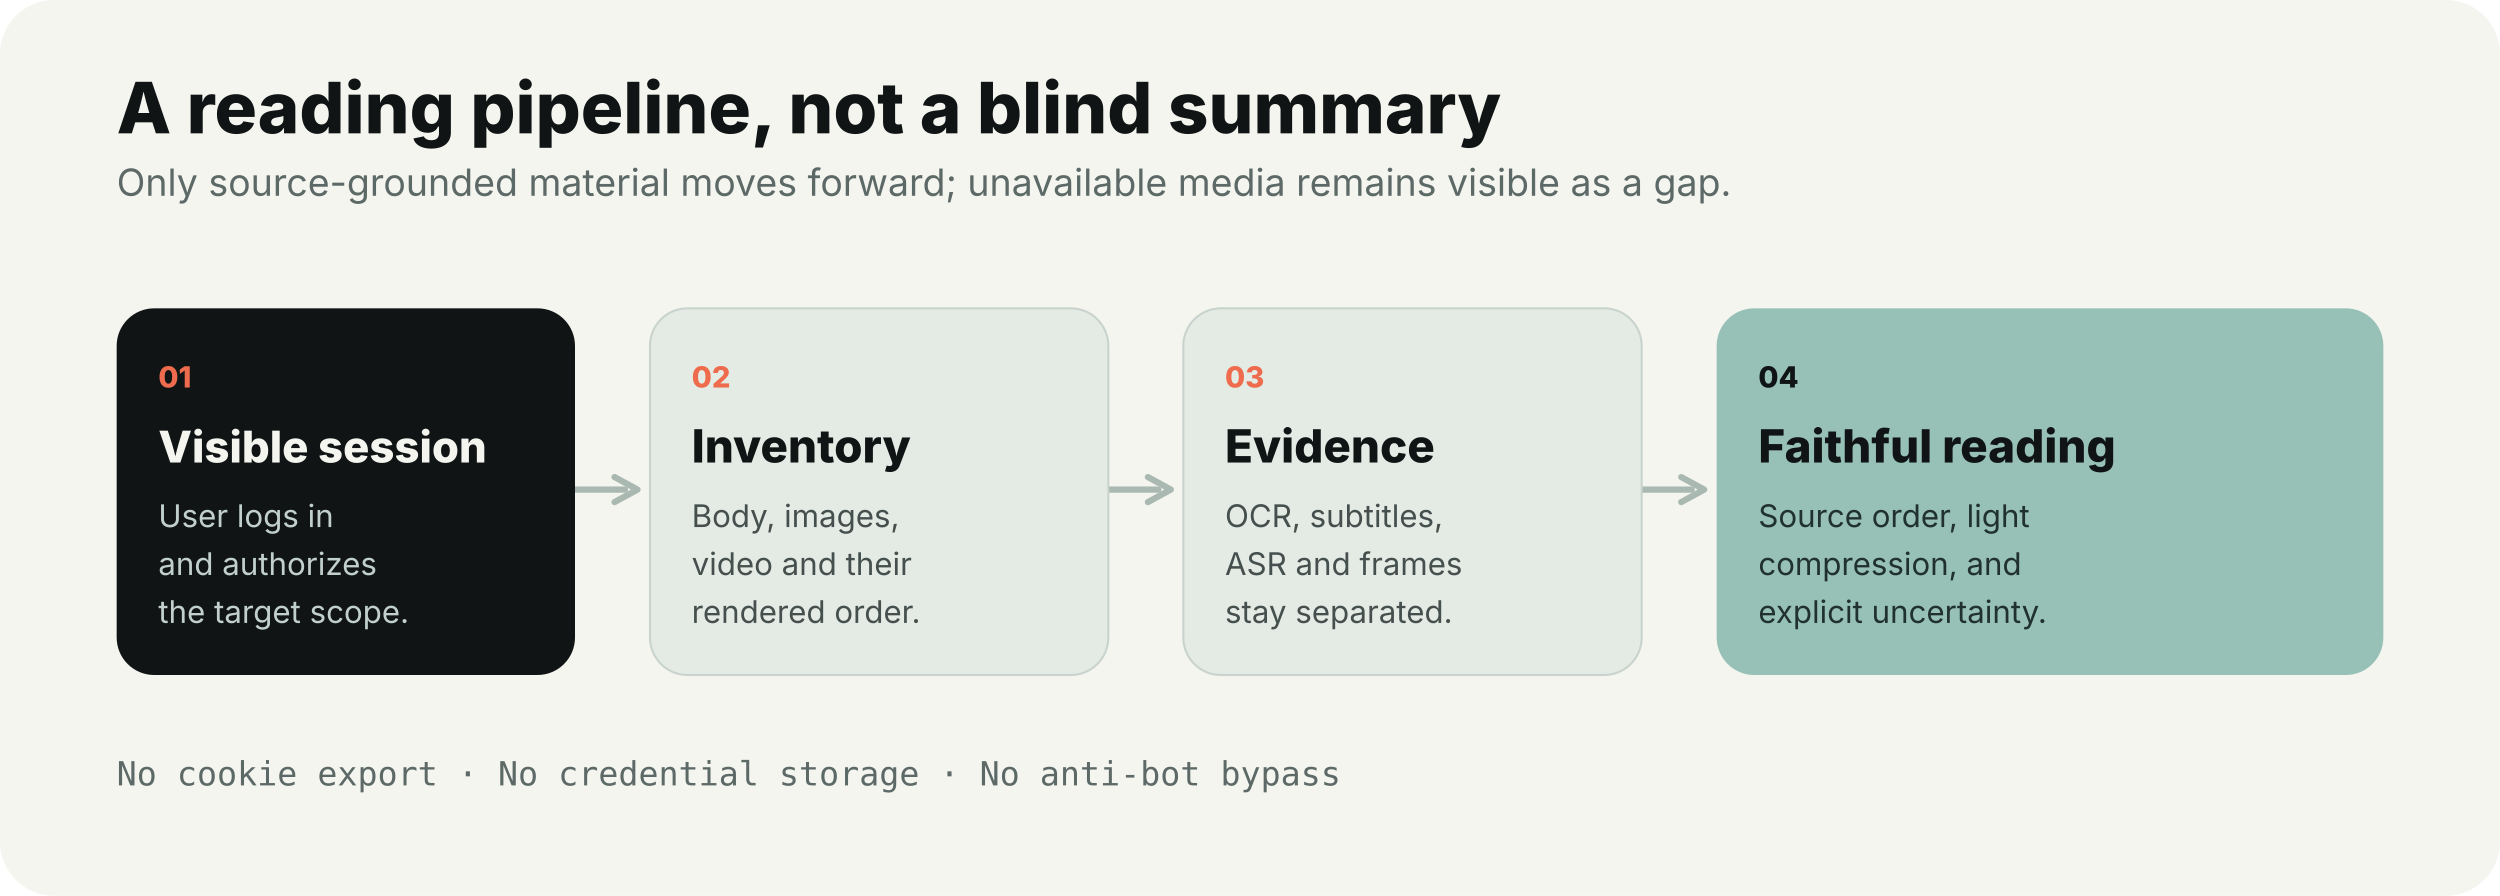
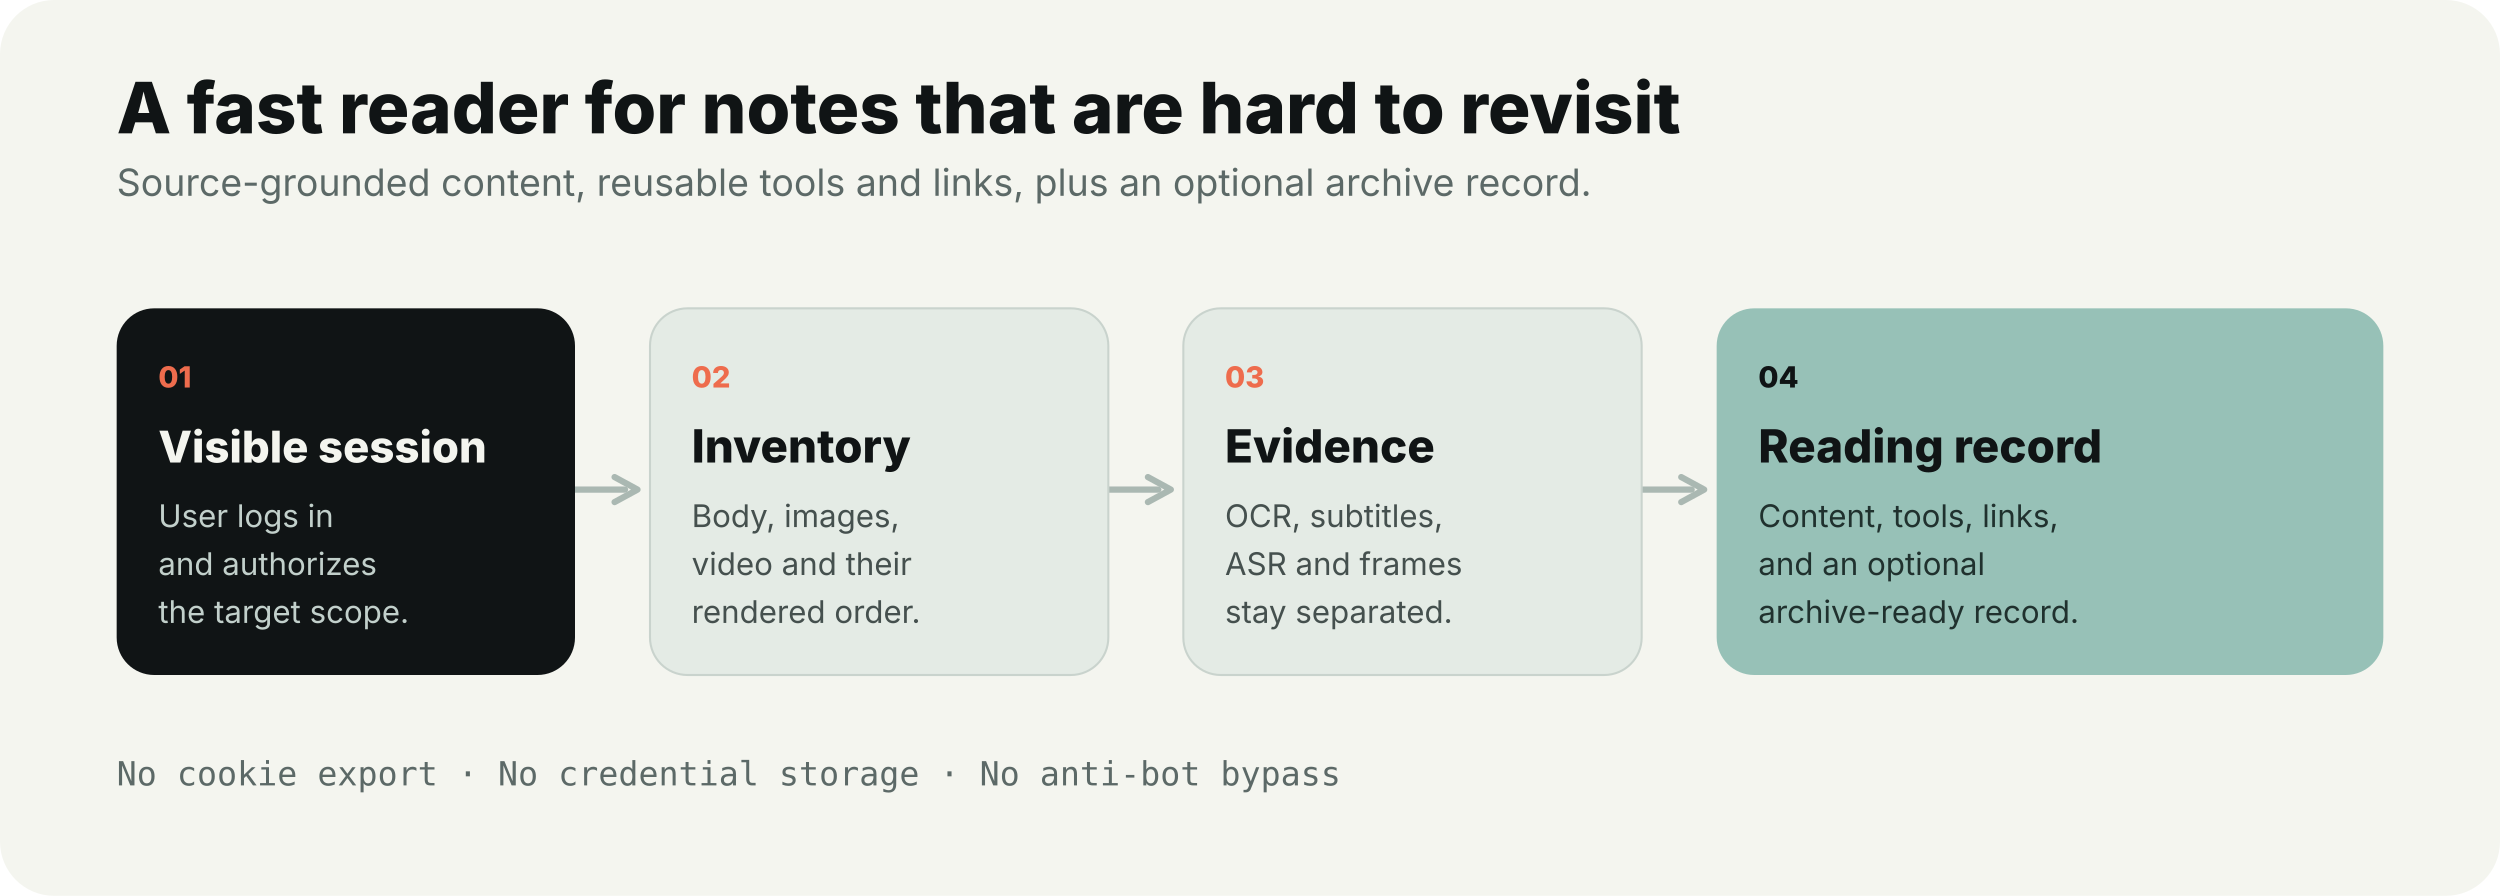
<svg xmlns="http://www.w3.org/2000/svg" width="1200" height="430" viewBox="0 0 1200 430" role="img" aria-labelledby="title desc">
  <rect width="1200" height="430" rx="26" fill="#F4F5EF" />
  <g font-family="-apple-system, BlinkMacSystemFont, 'Segoe UI', 'PingFang SC', sans-serif">
-     <text x="56" y="64" fill="#101415" font-size="34" font-weight="800">A reading pipeline, not a blind summary</text>
-     <text x="56" y="94" fill="#5C6967" font-size="18">Only source-grounded material moves forward; unavailable media remains visible as a gap.</text>
+     <text x="56" y="64" fill="#101415" font-size="34" font-weight="800">A fast reader for notes that are hard to revisit</text>
+     <text x="56" y="94" fill="#5C6967" font-size="18">Source-grounded content, reusable tools and links, plus an optional archive record.</text>
  </g>
  <path d="M276 235H300M532 235H556M788 235H812" stroke="#AAB8B2" stroke-width="3" stroke-linecap="round" />
  <path d="M295 229L306 235L295 241M551 229L562 235L551 241M807 229L818 235L807 241" fill="none" stroke="#AAB8B2" stroke-width="3" stroke-linecap="round" stroke-linejoin="round" />
  <g font-family="-apple-system, BlinkMacSystemFont, 'Segoe UI', 'PingFang SC', sans-serif">
    <g transform="translate(56 148)">
      <rect width="220" height="176" rx="18" fill="#101415" />
      <text x="20" y="38" fill="#EE6C4D" font-size="14" font-weight="800">01</text>
      <text x="20" y="74" fill="#F4F5EF" font-size="21" font-weight="800">Visible session</text>
      <text x="20" y="105" fill="#C2D0CB" font-size="15">User logs in</text>
      <text x="20" y="128" fill="#C2D0CB" font-size="15">and authorizes</text>
      <text x="20" y="151" fill="#C2D0CB" font-size="15">the target scope.</text>
    </g>
    <g transform="translate(312 148)">
      <rect width="220" height="176" rx="18" fill="#E4EBE5" stroke="#C9D3CD" />
      <text x="20" y="38" fill="#EE6C4D" font-size="14" font-weight="800">02</text>
      <text x="20" y="74" fill="#101415" font-size="22" font-weight="800">Inventory</text>
      <text x="20" y="105" fill="#45504E" font-size="15">Body, images,</text>
      <text x="20" y="128" fill="#45504E" font-size="15">video and their</text>
      <text x="20" y="151" fill="#45504E" font-size="15">rendered order.</text>
    </g>
    <g transform="translate(568 148)">
      <rect width="220" height="176" rx="18" fill="#E4EBE5" stroke="#C9D3CD" />
      <text x="20" y="38" fill="#EE6C4D" font-size="14" font-weight="800">03</text>
      <text x="20" y="74" fill="#101415" font-size="22" font-weight="800">Evidence</text>
      <text x="20" y="105" fill="#45504E" font-size="15">OCR, subtitles,</text>
      <text x="20" y="128" fill="#45504E" font-size="15">ASR and frames</text>
      <text x="20" y="151" fill="#45504E" font-size="15">stay separated.</text>
    </g>
    <g transform="translate(824 148)">
      <rect width="320" height="176" rx="18" fill="#97C1B7" />
      <text x="20" y="38" fill="#101415" font-size="14" font-weight="800">04</text>
-       <text x="20" y="74" fill="#101415" font-size="22" font-weight="800">Faithful reading</text>
-       <text x="20" y="105" fill="#20312E" font-size="15">Source order, light</text>
-       <text x="20" y="128" fill="#20312E" font-size="15">compression, and</text>
-       <text x="20" y="151" fill="#20312E" font-size="15">explicit uncertainty.</text>
+       <text x="20" y="74" fill="#101415" font-size="22" font-weight="800">Reading record</text>
+       <text x="20" y="105" fill="#20312E" font-size="15">Content, tools, links,</text>
+       <text x="20" y="128" fill="#20312E" font-size="15">and an optional</text>
+       <text x="20" y="151" fill="#20312E" font-size="15">archive-ready record.</text>
    </g>
  </g>
  <text x="56" y="377" fill="#5C6967" font-size="16" font-family="ui-monospace, SFMono-Regular, Menlo, monospace">No cookie export · No credential storage · No anti-bot bypass</text>
</svg>
